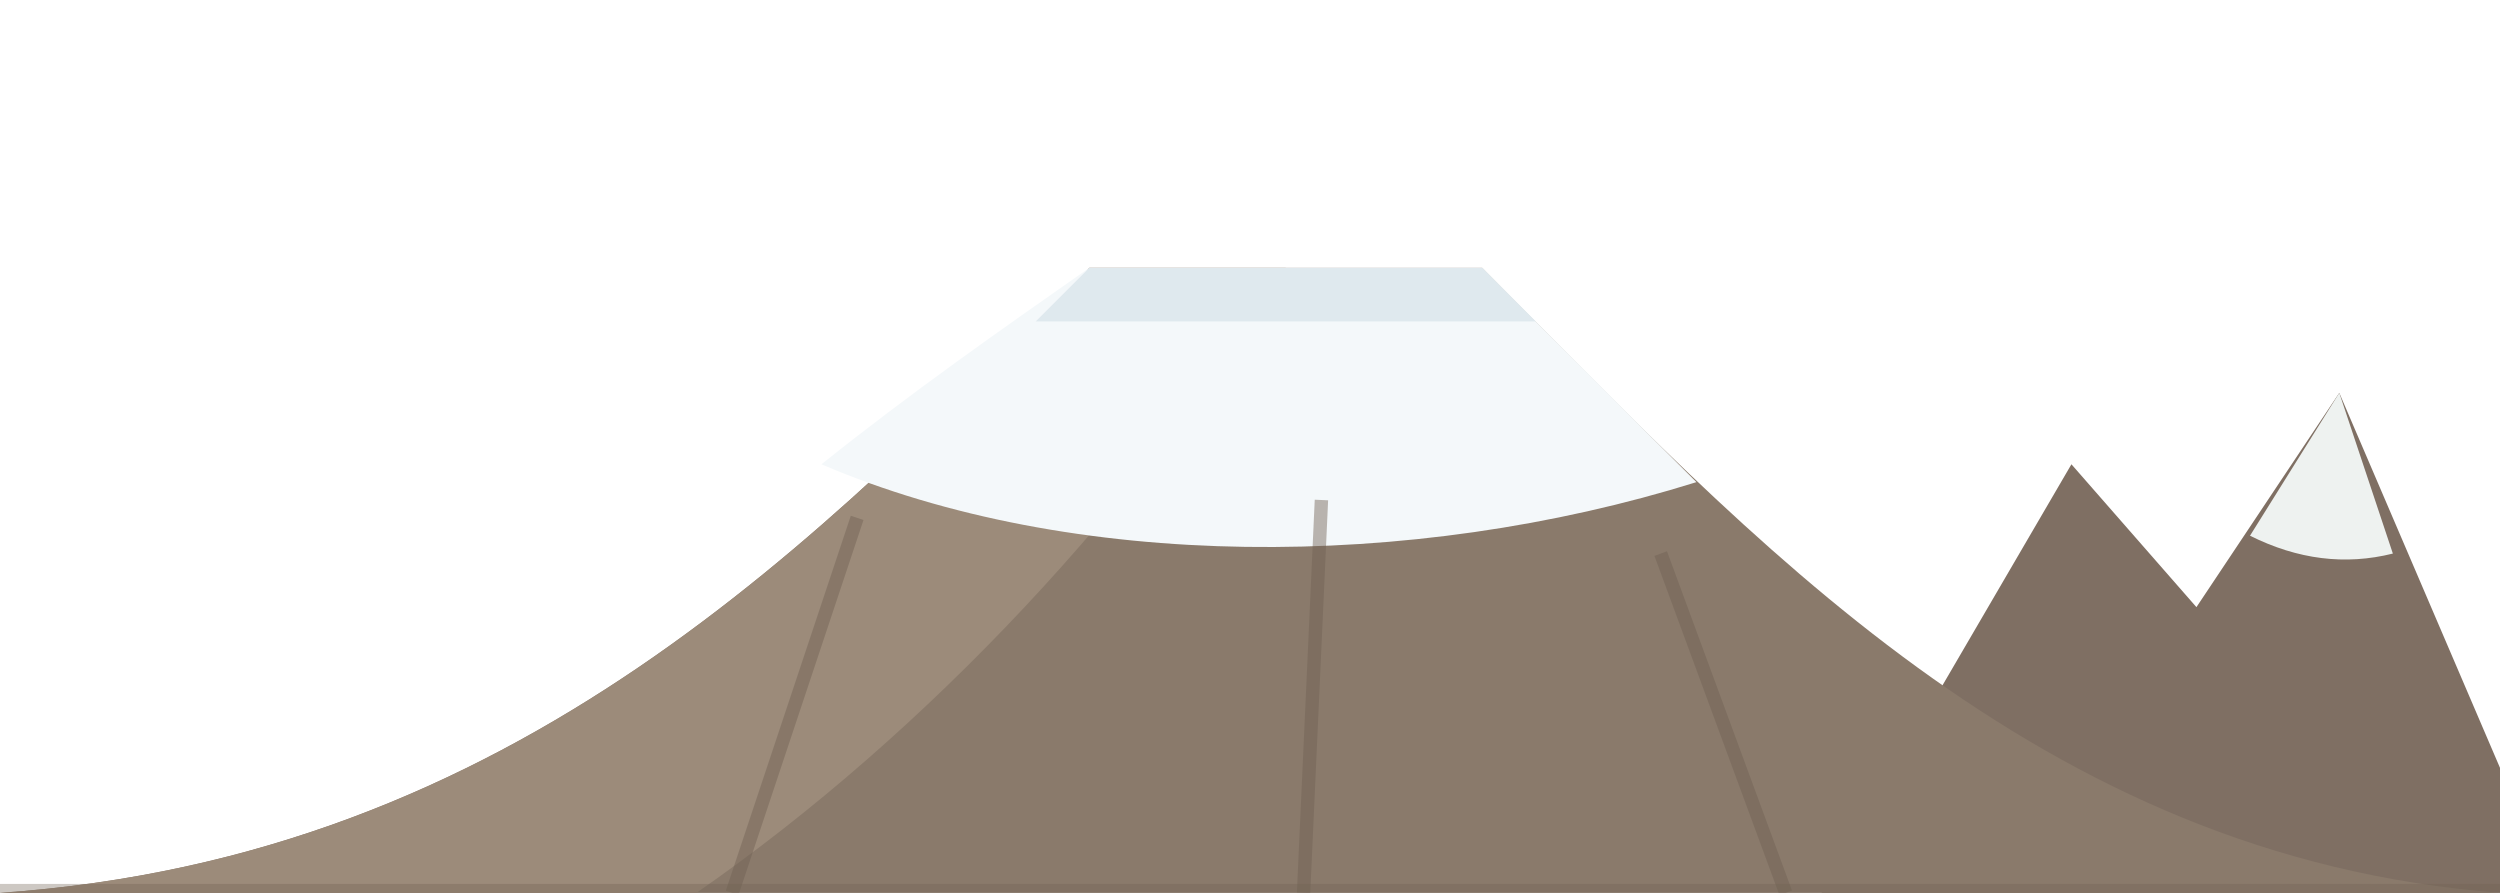
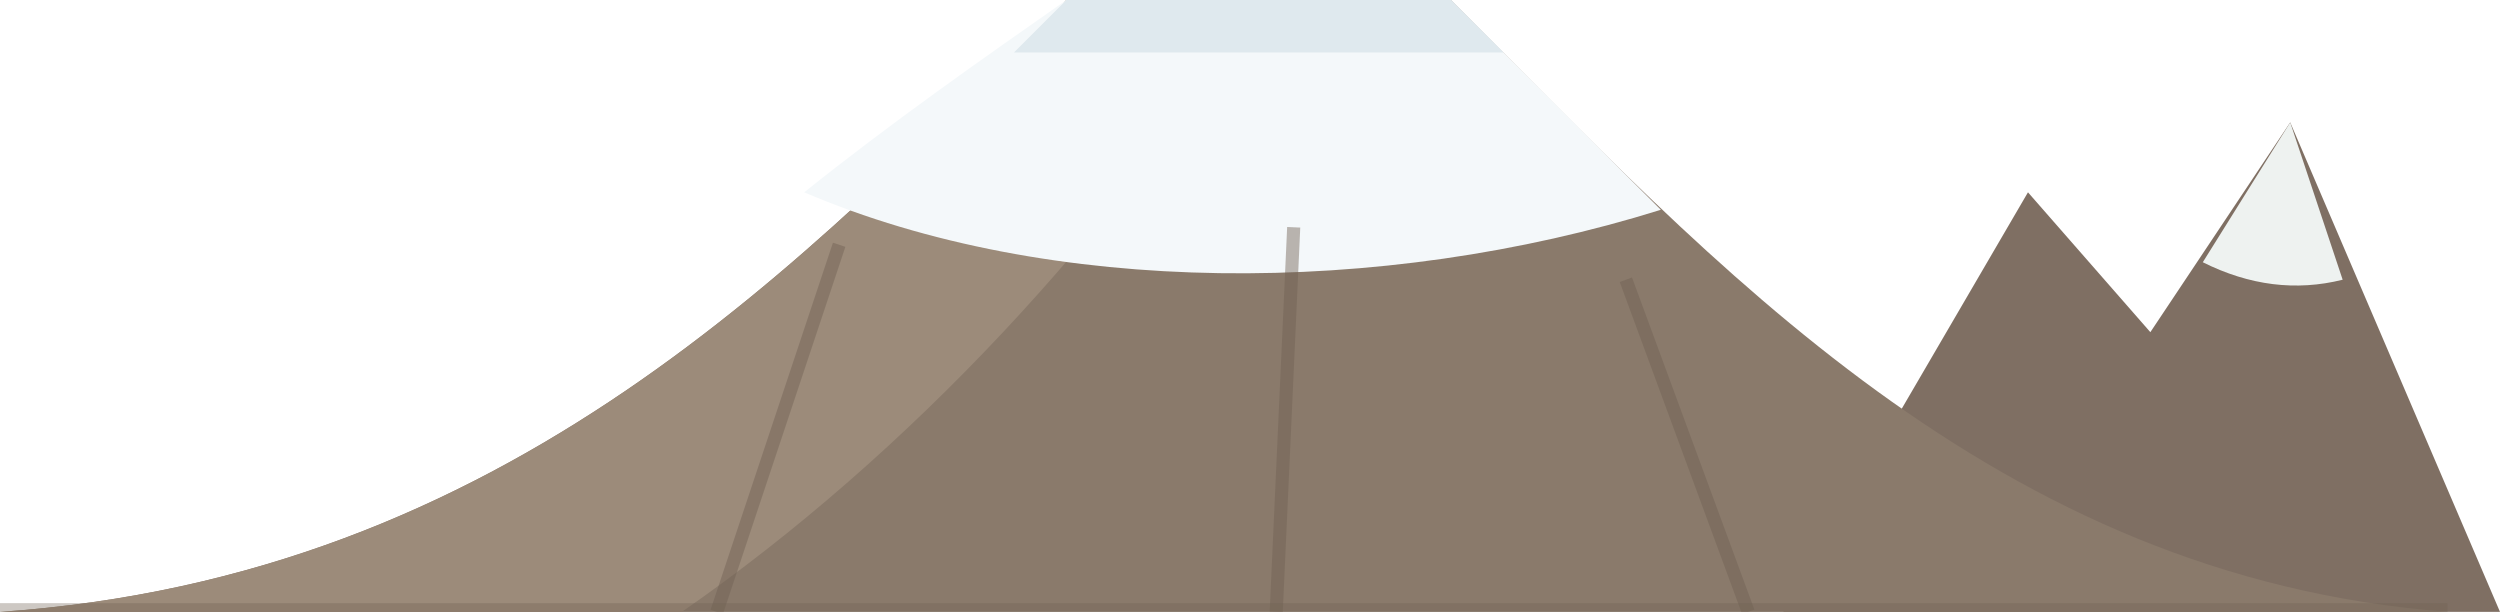
- <svg xmlns="http://www.w3.org/2000/svg" viewBox="0 0 280 100">
+ <svg xmlns="http://www.w3.org/2000/svg" viewBox="0 30 286 70">
  <path d="M204 100 232 52l14 16 16-24 24 56Z" fill="#7f6f63" />
  <path d="M262 44 252 60q8 4 16 2Z" fill="#eef2f0" />
  <path d="M0 100C58 96 92 60 122 30h44c30 30 62 66 114 70Z" fill="#8a7a6b" />
  <path d="M0 100C58 96 92 60 122 30h22c-16 26-40 52-66 70Z" fill="#9c8b7a" />
  <path d="M122 30h44c8 8 16 16 24 24-32 10-70 10-98-2 10-8 20-15 30-22Z" fill="#f4f8fa" />
  <path d="M122 30h44l6 6h-56Z" fill="#dfe9ee" />
  <g stroke="#6f6053" stroke-width="1.5" fill="none" opacity="0.45">
    <path d="M96 58 82 100M148 56 146 100M186 62 200 100" />
  </g>
  <path d="M0 100h280" stroke="#6f6053" stroke-width="2" opacity="0.35" />
</svg>
